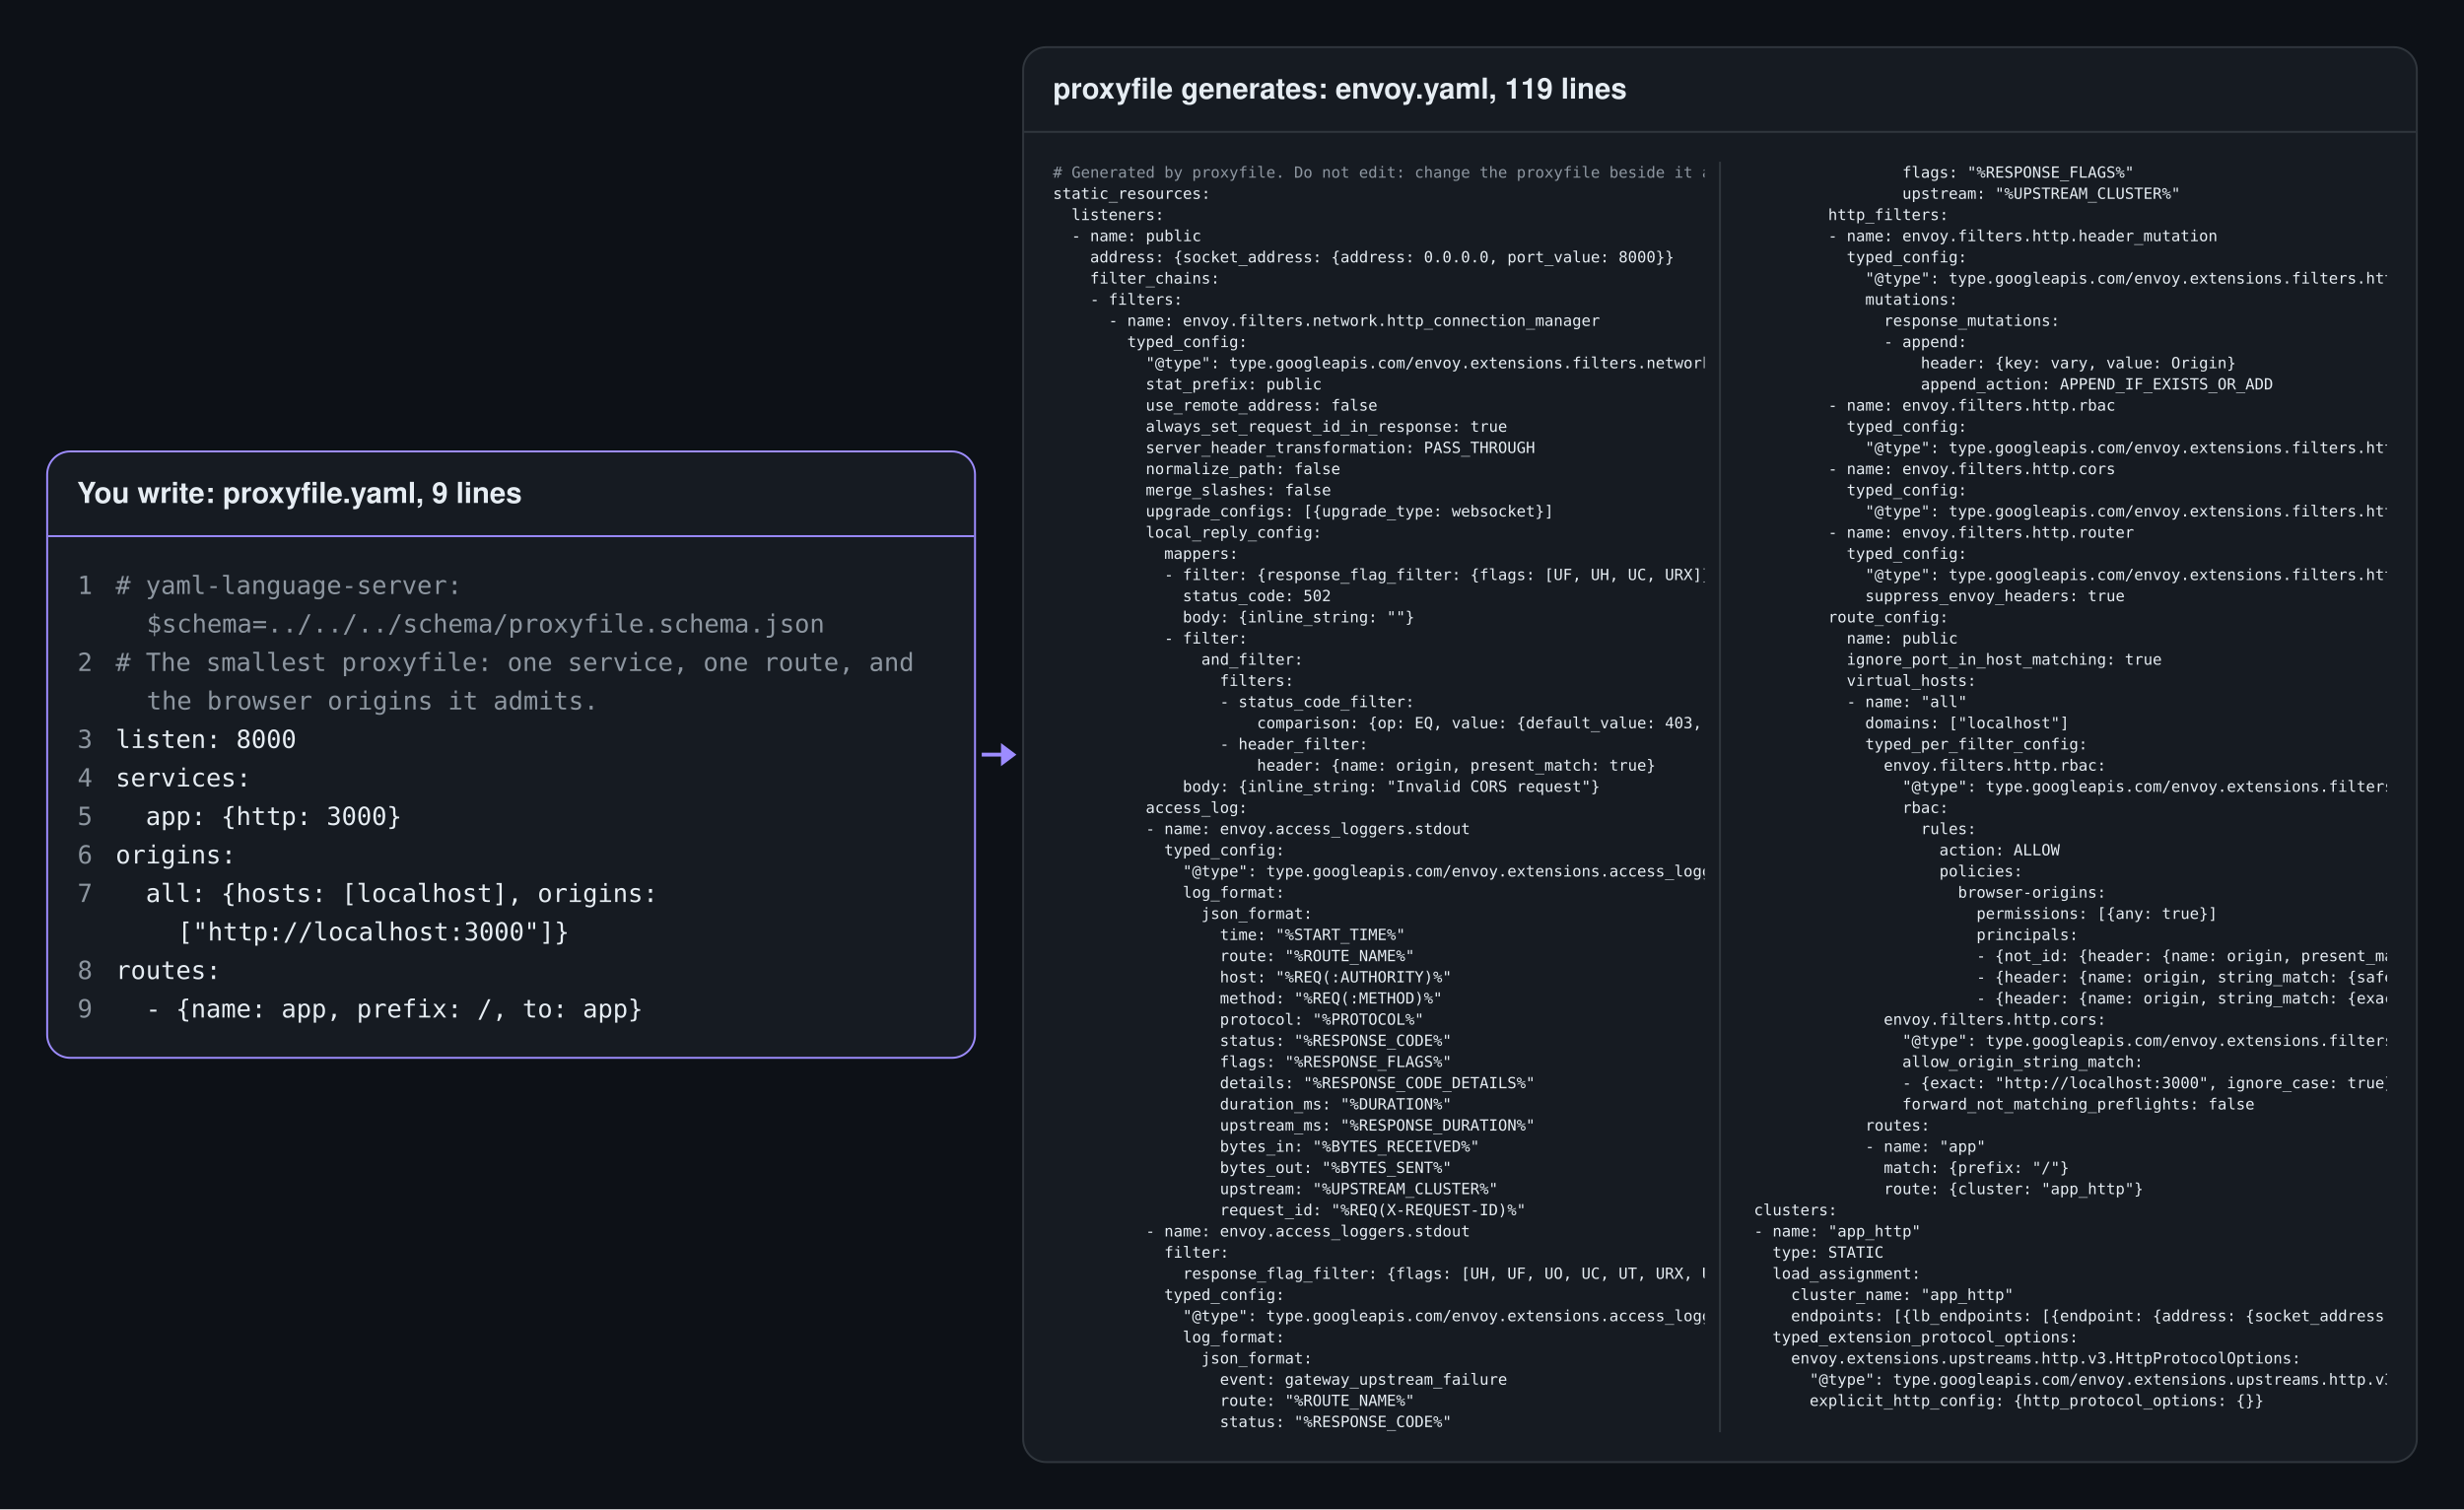
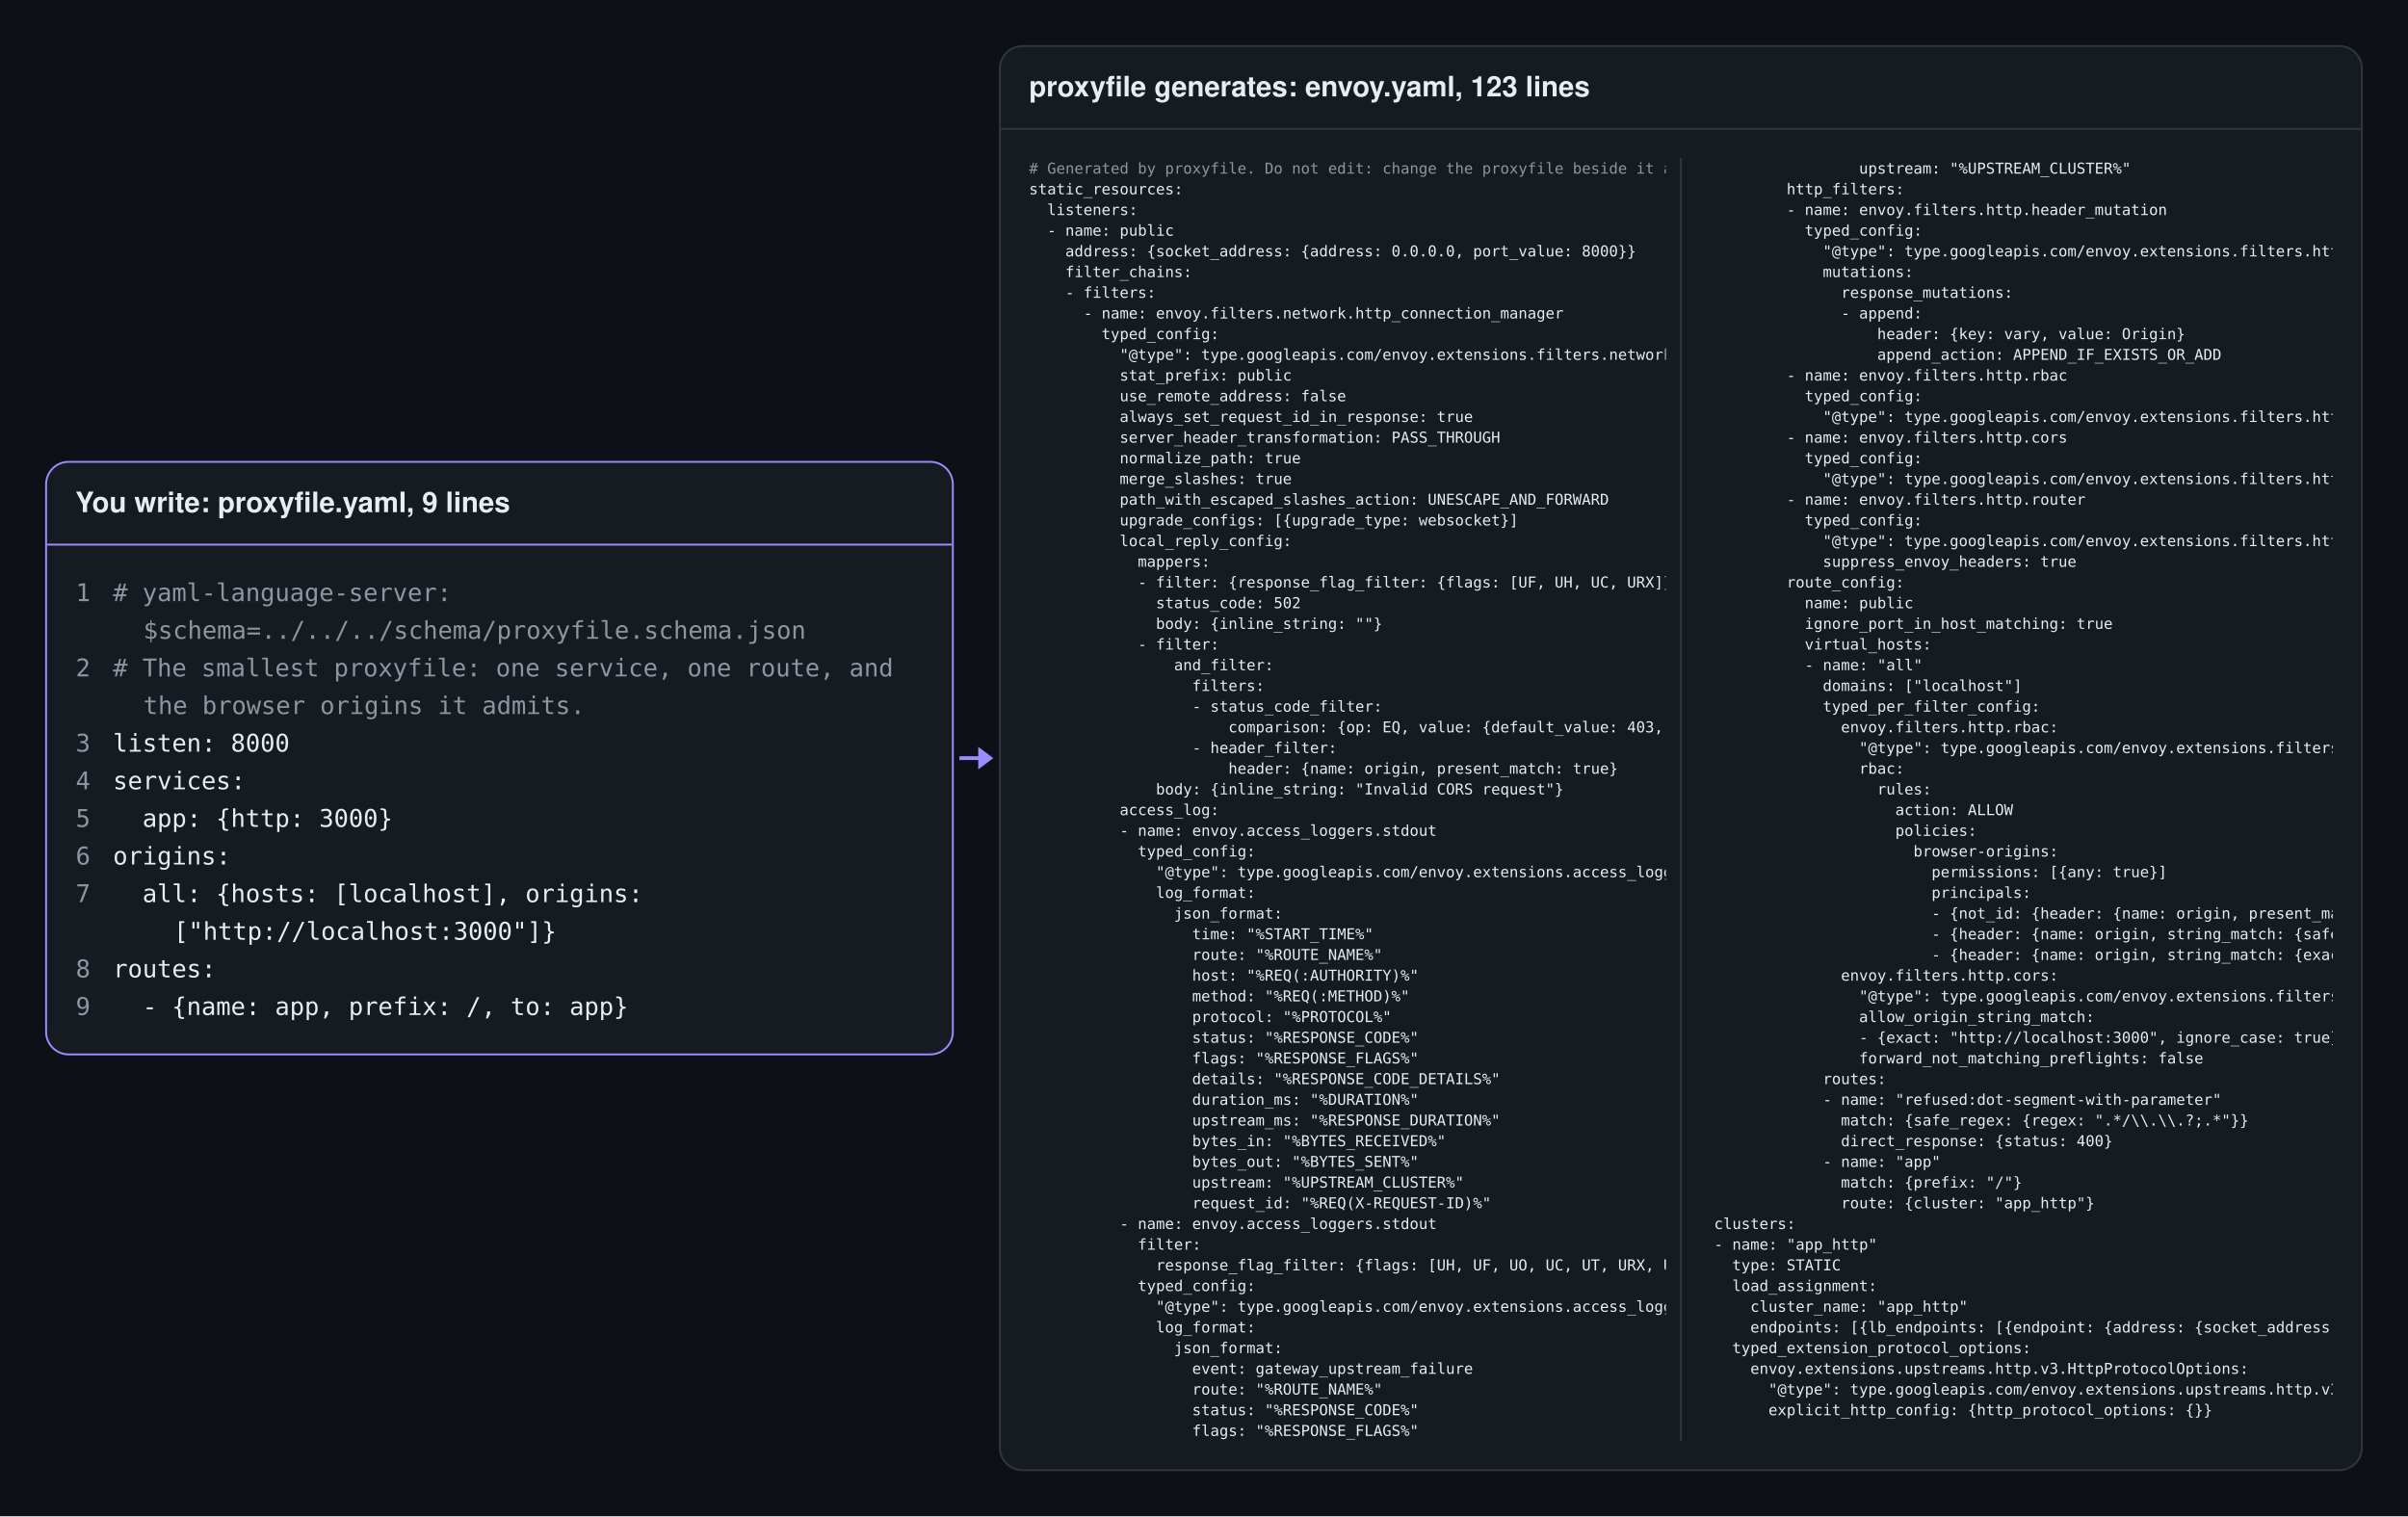
- <svg xmlns="http://www.w3.org/2000/svg" version="1.1" width="1280" height="784" viewBox="0 0 1280 784" role="img">
-   <rect width="1280" height="784" fill="#0d1117" />
+ <svg xmlns="http://www.w3.org/2000/svg" version="1.1" width="1280" height="806" viewBox="0 0 1280 806" role="img">
+   <rect width="1280" height="806" fill="#0d1117" />
  <g id="source">
-     <rect x="24.5" y="234.5" width="482" height="315" rx="12" fill="#161b22" stroke="#9d8cff" />
-     <path d="M25 278.5h481" stroke="#9d8cff" />
-     <text x="40" y="261.25" font-family="-apple-system, BlinkMacSystemFont, &quot;Segoe UI&quot;, Helvetica, Arial, sans-serif" font-size="15" font-weight="600" fill="#e6edf3">You write: proxyfile.yaml, 9 lines</text>
+     <rect x="24.5" y="245.5" width="482" height="315" rx="12" fill="#161b22" stroke="#9d8cff" />
+     <path d="M25 289.5h481" stroke="#9d8cff" />
+     <text x="40" y="272.25" font-family="-apple-system, BlinkMacSystemFont, &quot;Segoe UI&quot;, Helvetica, Arial, sans-serif" font-size="15" font-weight="600" fill="#e6edf3">You write: proxyfile.yaml, 9 lines</text>
    <g font-family="ui-monospace, SFMono-Regular, Menlo, Consolas, monospace" font-size="13" fill="#e6edf3">
-       <text x="48.06" y="308.55" fill="#8d96a0" text-anchor="end">1</text>
+       <text x="48.06" y="319.55" fill="#8d96a0" text-anchor="end">1</text>
      <text fill="#8d96a0" xml:space="preserve">
-         <tspan x="60.06" y="308.55"># yaml-language-server: </tspan>
-         <tspan x="76.18" y="328.55">$schema=../../../schema/proxyfile.schema.json</tspan>
+         <tspan x="60.06" y="319.55"># yaml-language-server: </tspan>
+         <tspan x="76.18" y="339.55">$schema=../../../schema/proxyfile.schema.json</tspan>
      </text>
-       <text x="48.06" y="348.55" fill="#8d96a0" text-anchor="end">2</text>
+       <text x="48.06" y="359.55" fill="#8d96a0" text-anchor="end">2</text>
      <text fill="#8d96a0" xml:space="preserve">
-         <tspan x="60.06" y="348.55"># The smallest proxyfile: one service, one route, and </tspan>
-         <tspan x="76.18" y="368.55">the browser origins it admits.</tspan>
+         <tspan x="60.06" y="359.55"># The smallest proxyfile: one service, one route, and </tspan>
+         <tspan x="76.18" y="379.55">the browser origins it admits.</tspan>
      </text>
-       <text x="48.06" y="388.55" fill="#8d96a0" text-anchor="end">3</text>
-       <text x="60.06" y="388.55" xml:space="preserve">listen: 8000</text>
-       <text x="48.06" y="408.55" fill="#8d96a0" text-anchor="end">4</text>
-       <text x="60.06" y="408.55" xml:space="preserve">services:</text>
-       <text x="48.06" y="428.55" fill="#8d96a0" text-anchor="end">5</text>
-       <text x="60.06" y="428.55" xml:space="preserve">  app: {http: 3000}</text>
-       <text x="48.06" y="448.55" fill="#8d96a0" text-anchor="end">6</text>
-       <text x="60.06" y="448.55" xml:space="preserve">origins:</text>
-       <text x="48.06" y="468.55" fill="#8d96a0" text-anchor="end">7</text>
+       <text x="48.06" y="399.55" fill="#8d96a0" text-anchor="end">3</text>
+       <text x="60.06" y="399.55" xml:space="preserve">listen: 8000</text>
+       <text x="48.06" y="419.55" fill="#8d96a0" text-anchor="end">4</text>
+       <text x="60.06" y="419.55" xml:space="preserve">services:</text>
+       <text x="48.06" y="439.55" fill="#8d96a0" text-anchor="end">5</text>
+       <text x="60.06" y="439.55" xml:space="preserve">  app: {http: 3000}</text>
+       <text x="48.06" y="459.55" fill="#8d96a0" text-anchor="end">6</text>
+       <text x="60.06" y="459.55" xml:space="preserve">origins:</text>
+       <text x="48.06" y="479.55" fill="#8d96a0" text-anchor="end">7</text>
      <text xml:space="preserve">
-         <tspan x="60.06" y="468.55">  all: {hosts: [localhost], origins: </tspan>
-         <tspan x="92.3" y="488.55">["http://localhost:3000"]}</tspan>
+         <tspan x="60.06" y="479.55">  all: {hosts: [localhost], origins: </tspan>
+         <tspan x="92.3" y="499.55">["http://localhost:3000"]}</tspan>
      </text>
-       <text x="48.06" y="508.55" fill="#8d96a0" text-anchor="end">8</text>
-       <text x="60.06" y="508.55" xml:space="preserve">routes:</text>
-       <text x="48.06" y="528.55" fill="#8d96a0" text-anchor="end">9</text>
-       <text x="60.06" y="528.55" xml:space="preserve">  - {name: app, prefix: /, to: app}</text>
+       <text x="48.06" y="519.55" fill="#8d96a0" text-anchor="end">8</text>
+       <text x="60.06" y="519.55" xml:space="preserve">routes:</text>
+       <text x="48.06" y="539.55" fill="#8d96a0" text-anchor="end">9</text>
+       <text x="60.06" y="539.55" xml:space="preserve">  - {name: app, prefix: /, to: app}</text>
    </g>
  </g>
-   <path d="M510 392h11" stroke="#9d8cff" stroke-width="2" />
-   <path d="M520 386l8 6l-8 6z" fill="#9d8cff" />
+   <path d="M510 403h11" stroke="#9d8cff" stroke-width="2" />
+   <path d="M520 397l8 6l-8 6z" fill="#9d8cff" />
  <g id="generated">
-     <rect x="531.5" y="24.5" width="724" height="735" rx="12" fill="#161b22" stroke="#30363d" />
+     <rect x="531.5" y="24.5" width="724" height="757" rx="12" fill="#161b22" stroke="#30363d" />
    <path d="M532 68.5h723" stroke="#30363d" />
-     <text x="547" y="51.25" font-family="-apple-system, BlinkMacSystemFont, &quot;Segoe UI&quot;, Helvetica, Arial, sans-serif" font-size="15" font-weight="600" fill="#e6edf3">proxyfile generates: envoy.yaml, 119 lines</text>
+     <text x="547" y="51.25" font-family="-apple-system, BlinkMacSystemFont, &quot;Segoe UI&quot;, Helvetica, Arial, sans-serif" font-size="15" font-weight="600" fill="#e6edf3">proxyfile generates: envoy.yaml, 123 lines</text>
    <defs>
      <clipPath id="column-1">
-         <rect x="547" y="68" width="338.5" height="692" />
+         <rect x="547" y="68" width="338.5" height="714" />
      </clipPath>
      <clipPath id="column-2">
-         <rect x="901.5" y="68" width="338.5" height="692" />
+         <rect x="901.5" y="68" width="338.5" height="714" />
      </clipPath>
    </defs>
-     <path d="M893.5 84v660" stroke="#30363d" />
+     <path d="M893.5 84v682" stroke="#30363d" />
    <g font-family="ui-monospace, SFMono-Regular, Menlo, Consolas, monospace" font-size="8" fill="#e6edf3">
      <g clip-path="url(#column-1)">
        <text x="547" y="92.3" fill="#8d96a0" xml:space="preserve"># Generated by proxyfile. Do not edit: change the proxyfile beside it and run proxyfile render; proxyfile check fails on a hand edit.</text>
        <text x="547" y="103.3" xml:space="preserve">static_resources:</text>
        <text x="547" y="114.3" xml:space="preserve">  listeners:</text>
        <text x="547" y="125.3" xml:space="preserve">  - name: public</text>
        <text x="547" y="136.3" xml:space="preserve">    address: {socket_address: {address: 0.0.0.0, port_value: 8000}}</text>
        <text x="547" y="147.3" xml:space="preserve">    filter_chains:</text>
        <text x="547" y="158.3" xml:space="preserve">    - filters:</text>
        <text x="547" y="169.3" xml:space="preserve">      - name: envoy.filters.network.http_connection_manager</text>
        <text x="547" y="180.3" xml:space="preserve">        typed_config:</text>
        <text x="547" y="191.3" xml:space="preserve">          "@type": type.googleapis.com/envoy.extensions.filters.network.http_connection_manager.v3.HttpConnectionManager</text>
        <text x="547" y="202.3" xml:space="preserve">          stat_prefix: public</text>
        <text x="547" y="213.3" xml:space="preserve">          use_remote_address: false</text>
        <text x="547" y="224.3" xml:space="preserve">          always_set_request_id_in_response: true</text>
        <text x="547" y="235.3" xml:space="preserve">          server_header_transformation: PASS_THROUGH</text>
-         <text x="547" y="246.3" xml:space="preserve">          normalize_path: false</text>
-         <text x="547" y="257.3" xml:space="preserve">          merge_slashes: false</text>
-         <text x="547" y="268.3" xml:space="preserve">          upgrade_configs: [{upgrade_type: websocket}]</text>
-         <text x="547" y="279.3" xml:space="preserve">          local_reply_config:</text>
-         <text x="547" y="290.3" xml:space="preserve">            mappers:</text>
-         <text x="547" y="301.3" xml:space="preserve">            - filter: {response_flag_filter: {flags: [UF, UH, UC, URX]}}</text>
-         <text x="547" y="312.3" xml:space="preserve">              status_code: 502</text>
-         <text x="547" y="323.3" xml:space="preserve">              body: {inline_string: ""}</text>
-         <text x="547" y="334.3" xml:space="preserve">            - filter:</text>
-         <text x="547" y="345.3" xml:space="preserve">                and_filter:</text>
-         <text x="547" y="356.3" xml:space="preserve">                  filters:</text>
-         <text x="547" y="367.3" xml:space="preserve">                  - status_code_filter:</text>
-         <text x="547" y="378.3" xml:space="preserve">                      comparison: {op: EQ, value: {default_value: 403, runtime_key: gateway.local_reply.origin_refused_status}}</text>
-         <text x="547" y="389.3" xml:space="preserve">                  - header_filter:</text>
-         <text x="547" y="400.3" xml:space="preserve">                      header: {name: origin, present_match: true}</text>
-         <text x="547" y="411.3" xml:space="preserve">              body: {inline_string: "Invalid CORS request"}</text>
-         <text x="547" y="422.3" xml:space="preserve">          access_log:</text>
-         <text x="547" y="433.3" xml:space="preserve">          - name: envoy.access_loggers.stdout</text>
-         <text x="547" y="444.3" xml:space="preserve">            typed_config:</text>
-         <text x="547" y="455.3" xml:space="preserve">              "@type": type.googleapis.com/envoy.extensions.access_loggers.stream.v3.StdoutAccessLog</text>
-         <text x="547" y="466.3" xml:space="preserve">              log_format:</text>
-         <text x="547" y="477.3" xml:space="preserve">                json_format:</text>
-         <text x="547" y="488.3" xml:space="preserve">                  time: "%START_TIME%"</text>
-         <text x="547" y="499.3" xml:space="preserve">                  route: "%ROUTE_NAME%"</text>
-         <text x="547" y="510.3" xml:space="preserve">                  host: "%REQ(:AUTHORITY)%"</text>
-         <text x="547" y="521.3" xml:space="preserve">                  method: "%REQ(:METHOD)%"</text>
-         <text x="547" y="532.3" xml:space="preserve">                  protocol: "%PROTOCOL%"</text>
-         <text x="547" y="543.3" xml:space="preserve">                  status: "%RESPONSE_CODE%"</text>
-         <text x="547" y="554.3" xml:space="preserve">                  flags: "%RESPONSE_FLAGS%"</text>
-         <text x="547" y="565.3" xml:space="preserve">                  details: "%RESPONSE_CODE_DETAILS%"</text>
-         <text x="547" y="576.3" xml:space="preserve">                  duration_ms: "%DURATION%"</text>
-         <text x="547" y="587.3" xml:space="preserve">                  upstream_ms: "%RESPONSE_DURATION%"</text>
-         <text x="547" y="598.3" xml:space="preserve">                  bytes_in: "%BYTES_RECEIVED%"</text>
-         <text x="547" y="609.3" xml:space="preserve">                  bytes_out: "%BYTES_SENT%"</text>
-         <text x="547" y="620.3" xml:space="preserve">                  upstream: "%UPSTREAM_CLUSTER%"</text>
-         <text x="547" y="631.3" xml:space="preserve">                  request_id: "%REQ(X-REQUEST-ID)%"</text>
-         <text x="547" y="642.3" xml:space="preserve">          - name: envoy.access_loggers.stdout</text>
-         <text x="547" y="653.3" xml:space="preserve">            filter:</text>
-         <text x="547" y="664.3" xml:space="preserve">              response_flag_filter: {flags: [UH, UF, UO, UC, UT, URX, UPE]}</text>
-         <text x="547" y="675.3" xml:space="preserve">            typed_config:</text>
-         <text x="547" y="686.3" xml:space="preserve">              "@type": type.googleapis.com/envoy.extensions.access_loggers.stream.v3.StdoutAccessLog</text>
-         <text x="547" y="697.3" xml:space="preserve">              log_format:</text>
-         <text x="547" y="708.3" xml:space="preserve">                json_format:</text>
-         <text x="547" y="719.3" xml:space="preserve">                  event: gateway_upstream_failure</text>
-         <text x="547" y="730.3" xml:space="preserve">                  route: "%ROUTE_NAME%"</text>
-         <text x="547" y="741.3" xml:space="preserve">                  status: "%RESPONSE_CODE%"</text>
+         <text x="547" y="246.3" xml:space="preserve">          normalize_path: true</text>
+         <text x="547" y="257.3" xml:space="preserve">          merge_slashes: true</text>
+         <text x="547" y="268.3" xml:space="preserve">          path_with_escaped_slashes_action: UNESCAPE_AND_FORWARD</text>
+         <text x="547" y="279.3" xml:space="preserve">          upgrade_configs: [{upgrade_type: websocket}]</text>
+         <text x="547" y="290.3" xml:space="preserve">          local_reply_config:</text>
+         <text x="547" y="301.3" xml:space="preserve">            mappers:</text>
+         <text x="547" y="312.3" xml:space="preserve">            - filter: {response_flag_filter: {flags: [UF, UH, UC, URX]}}</text>
+         <text x="547" y="323.3" xml:space="preserve">              status_code: 502</text>
+         <text x="547" y="334.3" xml:space="preserve">              body: {inline_string: ""}</text>
+         <text x="547" y="345.3" xml:space="preserve">            - filter:</text>
+         <text x="547" y="356.3" xml:space="preserve">                and_filter:</text>
+         <text x="547" y="367.3" xml:space="preserve">                  filters:</text>
+         <text x="547" y="378.3" xml:space="preserve">                  - status_code_filter:</text>
+         <text x="547" y="389.3" xml:space="preserve">                      comparison: {op: EQ, value: {default_value: 403, runtime_key: gateway.local_reply.origin_refused_status}}</text>
+         <text x="547" y="400.3" xml:space="preserve">                  - header_filter:</text>
+         <text x="547" y="411.3" xml:space="preserve">                      header: {name: origin, present_match: true}</text>
+         <text x="547" y="422.3" xml:space="preserve">              body: {inline_string: "Invalid CORS request"}</text>
+         <text x="547" y="433.3" xml:space="preserve">          access_log:</text>
+         <text x="547" y="444.3" xml:space="preserve">          - name: envoy.access_loggers.stdout</text>
+         <text x="547" y="455.3" xml:space="preserve">            typed_config:</text>
+         <text x="547" y="466.3" xml:space="preserve">              "@type": type.googleapis.com/envoy.extensions.access_loggers.stream.v3.StdoutAccessLog</text>
+         <text x="547" y="477.3" xml:space="preserve">              log_format:</text>
+         <text x="547" y="488.3" xml:space="preserve">                json_format:</text>
+         <text x="547" y="499.3" xml:space="preserve">                  time: "%START_TIME%"</text>
+         <text x="547" y="510.3" xml:space="preserve">                  route: "%ROUTE_NAME%"</text>
+         <text x="547" y="521.3" xml:space="preserve">                  host: "%REQ(:AUTHORITY)%"</text>
+         <text x="547" y="532.3" xml:space="preserve">                  method: "%REQ(:METHOD)%"</text>
+         <text x="547" y="543.3" xml:space="preserve">                  protocol: "%PROTOCOL%"</text>
+         <text x="547" y="554.3" xml:space="preserve">                  status: "%RESPONSE_CODE%"</text>
+         <text x="547" y="565.3" xml:space="preserve">                  flags: "%RESPONSE_FLAGS%"</text>
+         <text x="547" y="576.3" xml:space="preserve">                  details: "%RESPONSE_CODE_DETAILS%"</text>
+         <text x="547" y="587.3" xml:space="preserve">                  duration_ms: "%DURATION%"</text>
+         <text x="547" y="598.3" xml:space="preserve">                  upstream_ms: "%RESPONSE_DURATION%"</text>
+         <text x="547" y="609.3" xml:space="preserve">                  bytes_in: "%BYTES_RECEIVED%"</text>
+         <text x="547" y="620.3" xml:space="preserve">                  bytes_out: "%BYTES_SENT%"</text>
+         <text x="547" y="631.3" xml:space="preserve">                  upstream: "%UPSTREAM_CLUSTER%"</text>
+         <text x="547" y="642.3" xml:space="preserve">                  request_id: "%REQ(X-REQUEST-ID)%"</text>
+         <text x="547" y="653.3" xml:space="preserve">          - name: envoy.access_loggers.stdout</text>
+         <text x="547" y="664.3" xml:space="preserve">            filter:</text>
+         <text x="547" y="675.3" xml:space="preserve">              response_flag_filter: {flags: [UH, UF, UO, UC, UT, URX, UPE]}</text>
+         <text x="547" y="686.3" xml:space="preserve">            typed_config:</text>
+         <text x="547" y="697.3" xml:space="preserve">              "@type": type.googleapis.com/envoy.extensions.access_loggers.stream.v3.StdoutAccessLog</text>
+         <text x="547" y="708.3" xml:space="preserve">              log_format:</text>
+         <text x="547" y="719.3" xml:space="preserve">                json_format:</text>
+         <text x="547" y="730.3" xml:space="preserve">                  event: gateway_upstream_failure</text>
+         <text x="547" y="741.3" xml:space="preserve">                  route: "%ROUTE_NAME%"</text>
+         <text x="547" y="752.3" xml:space="preserve">                  status: "%RESPONSE_CODE%"</text>
+         <text x="547" y="763.3" xml:space="preserve">                  flags: "%RESPONSE_FLAGS%"</text>
      </g>
      <g clip-path="url(#column-2)">
-         <text x="901.5" y="92.3" xml:space="preserve">                  flags: "%RESPONSE_FLAGS%"</text>
-         <text x="901.5" y="103.3" xml:space="preserve">                  upstream: "%UPSTREAM_CLUSTER%"</text>
-         <text x="901.5" y="114.3" xml:space="preserve">          http_filters:</text>
-         <text x="901.5" y="125.3" xml:space="preserve">          - name: envoy.filters.http.header_mutation</text>
-         <text x="901.5" y="136.3" xml:space="preserve">            typed_config:</text>
-         <text x="901.5" y="147.3" xml:space="preserve">              "@type": type.googleapis.com/envoy.extensions.filters.http.header_mutation.v3.HeaderMutation</text>
-         <text x="901.5" y="158.3" xml:space="preserve">              mutations:</text>
-         <text x="901.5" y="169.3" xml:space="preserve">                response_mutations:</text>
-         <text x="901.5" y="180.3" xml:space="preserve">                - append:</text>
-         <text x="901.5" y="191.3" xml:space="preserve">                    header: {key: vary, value: Origin}</text>
-         <text x="901.5" y="202.3" xml:space="preserve">                    append_action: APPEND_IF_EXISTS_OR_ADD</text>
-         <text x="901.5" y="213.3" xml:space="preserve">          - name: envoy.filters.http.rbac</text>
-         <text x="901.5" y="224.3" xml:space="preserve">            typed_config:</text>
-         <text x="901.5" y="235.3" xml:space="preserve">              "@type": type.googleapis.com/envoy.extensions.filters.http.rbac.v3.RBAC</text>
-         <text x="901.5" y="246.3" xml:space="preserve">          - name: envoy.filters.http.cors</text>
-         <text x="901.5" y="257.3" xml:space="preserve">            typed_config:</text>
-         <text x="901.5" y="268.3" xml:space="preserve">              "@type": type.googleapis.com/envoy.extensions.filters.http.cors.v3.Cors</text>
-         <text x="901.5" y="279.3" xml:space="preserve">          - name: envoy.filters.http.router</text>
-         <text x="901.5" y="290.3" xml:space="preserve">            typed_config:</text>
-         <text x="901.5" y="301.3" xml:space="preserve">              "@type": type.googleapis.com/envoy.extensions.filters.http.router.v3.Router</text>
-         <text x="901.5" y="312.3" xml:space="preserve">              suppress_envoy_headers: true</text>
-         <text x="901.5" y="323.3" xml:space="preserve">          route_config:</text>
-         <text x="901.5" y="334.3" xml:space="preserve">            name: public</text>
-         <text x="901.5" y="345.3" xml:space="preserve">            ignore_port_in_host_matching: true</text>
-         <text x="901.5" y="356.3" xml:space="preserve">            virtual_hosts:</text>
-         <text x="901.5" y="367.3" xml:space="preserve">            - name: "all"</text>
-         <text x="901.5" y="378.3" xml:space="preserve">              domains: ["localhost"]</text>
-         <text x="901.5" y="389.3" xml:space="preserve">              typed_per_filter_config:</text>
-         <text x="901.5" y="400.3" xml:space="preserve">                envoy.filters.http.rbac:</text>
-         <text x="901.5" y="411.3" xml:space="preserve">                  "@type": type.googleapis.com/envoy.extensions.filters.http.rbac.v3.RBACPerRoute</text>
-         <text x="901.5" y="422.3" xml:space="preserve">                  rbac:</text>
-         <text x="901.5" y="433.3" xml:space="preserve">                    rules:</text>
-         <text x="901.5" y="444.3" xml:space="preserve">                      action: ALLOW</text>
-         <text x="901.5" y="455.3" xml:space="preserve">                      policies:</text>
-         <text x="901.5" y="466.3" xml:space="preserve">                        browser-origins:</text>
-         <text x="901.5" y="477.3" xml:space="preserve">                          permissions: [{any: true}]</text>
-         <text x="901.5" y="488.3" xml:space="preserve">                          principals:</text>
-         <text x="901.5" y="499.3" xml:space="preserve">                          - {not_id: {header: {name: origin, present_match: true}}}</text>
-         <text x="901.5" y="510.3" xml:space="preserve">                          - {header: {name: origin, string_match: {safe_regex: {regex: "^https?://localhost(:[0-9]+)?$"}}}}</text>
-         <text x="901.5" y="521.3" xml:space="preserve">                          - {header: {name: origin, string_match: {exact: "http://localhost:3000", ignore_case: true}}}</text>
-         <text x="901.5" y="532.3" xml:space="preserve">                envoy.filters.http.cors:</text>
-         <text x="901.5" y="543.3" xml:space="preserve">                  "@type": type.googleapis.com/envoy.extensions.filters.http.cors.v3.CorsPolicy</text>
-         <text x="901.5" y="554.3" xml:space="preserve">                  allow_origin_string_match:</text>
-         <text x="901.5" y="565.3" xml:space="preserve">                  - {exact: "http://localhost:3000", ignore_case: true}</text>
-         <text x="901.5" y="576.3" xml:space="preserve">                  forward_not_matching_preflights: false</text>
-         <text x="901.5" y="587.3" xml:space="preserve">              routes:</text>
-         <text x="901.5" y="598.3" xml:space="preserve">              - name: "app"</text>
-         <text x="901.5" y="609.3" xml:space="preserve">                match: {prefix: "/"}</text>
-         <text x="901.5" y="620.3" xml:space="preserve">                route: {cluster: "app_http"}</text>
-         <text x="901.5" y="631.3" xml:space="preserve">  clusters:</text>
-         <text x="901.5" y="642.3" xml:space="preserve">  - name: "app_http"</text>
-         <text x="901.5" y="653.3" xml:space="preserve">    type: STATIC</text>
-         <text x="901.5" y="664.3" xml:space="preserve">    load_assignment:</text>
-         <text x="901.5" y="675.3" xml:space="preserve">      cluster_name: "app_http"</text>
-         <text x="901.5" y="686.3" xml:space="preserve">      endpoints: [{lb_endpoints: [{endpoint: {address: {socket_address: {address: "127.0.0.1", port_value: 3000}}}}]}]</text>
-         <text x="901.5" y="697.3" xml:space="preserve">    typed_extension_protocol_options:</text>
-         <text x="901.5" y="708.3" xml:space="preserve">      envoy.extensions.upstreams.http.v3.HttpProtocolOptions:</text>
-         <text x="901.5" y="719.3" xml:space="preserve">        "@type": type.googleapis.com/envoy.extensions.upstreams.http.v3.HttpProtocolOptions</text>
-         <text x="901.5" y="730.3" xml:space="preserve">        explicit_http_config: {http_protocol_options: {}}</text>
+         <text x="901.5" y="92.3" xml:space="preserve">                  upstream: "%UPSTREAM_CLUSTER%"</text>
+         <text x="901.5" y="103.3" xml:space="preserve">          http_filters:</text>
+         <text x="901.5" y="114.3" xml:space="preserve">          - name: envoy.filters.http.header_mutation</text>
+         <text x="901.5" y="125.3" xml:space="preserve">            typed_config:</text>
+         <text x="901.5" y="136.3" xml:space="preserve">              "@type": type.googleapis.com/envoy.extensions.filters.http.header_mutation.v3.HeaderMutation</text>
+         <text x="901.5" y="147.3" xml:space="preserve">              mutations:</text>
+         <text x="901.5" y="158.3" xml:space="preserve">                response_mutations:</text>
+         <text x="901.5" y="169.3" xml:space="preserve">                - append:</text>
+         <text x="901.5" y="180.3" xml:space="preserve">                    header: {key: vary, value: Origin}</text>
+         <text x="901.5" y="191.3" xml:space="preserve">                    append_action: APPEND_IF_EXISTS_OR_ADD</text>
+         <text x="901.5" y="202.3" xml:space="preserve">          - name: envoy.filters.http.rbac</text>
+         <text x="901.5" y="213.3" xml:space="preserve">            typed_config:</text>
+         <text x="901.5" y="224.3" xml:space="preserve">              "@type": type.googleapis.com/envoy.extensions.filters.http.rbac.v3.RBAC</text>
+         <text x="901.5" y="235.3" xml:space="preserve">          - name: envoy.filters.http.cors</text>
+         <text x="901.5" y="246.3" xml:space="preserve">            typed_config:</text>
+         <text x="901.5" y="257.3" xml:space="preserve">              "@type": type.googleapis.com/envoy.extensions.filters.http.cors.v3.Cors</text>
+         <text x="901.5" y="268.3" xml:space="preserve">          - name: envoy.filters.http.router</text>
+         <text x="901.5" y="279.3" xml:space="preserve">            typed_config:</text>
+         <text x="901.5" y="290.3" xml:space="preserve">              "@type": type.googleapis.com/envoy.extensions.filters.http.router.v3.Router</text>
+         <text x="901.5" y="301.3" xml:space="preserve">              suppress_envoy_headers: true</text>
+         <text x="901.5" y="312.3" xml:space="preserve">          route_config:</text>
+         <text x="901.5" y="323.3" xml:space="preserve">            name: public</text>
+         <text x="901.5" y="334.3" xml:space="preserve">            ignore_port_in_host_matching: true</text>
+         <text x="901.5" y="345.3" xml:space="preserve">            virtual_hosts:</text>
+         <text x="901.5" y="356.3" xml:space="preserve">            - name: "all"</text>
+         <text x="901.5" y="367.3" xml:space="preserve">              domains: ["localhost"]</text>
+         <text x="901.5" y="378.3" xml:space="preserve">              typed_per_filter_config:</text>
+         <text x="901.5" y="389.3" xml:space="preserve">                envoy.filters.http.rbac:</text>
+         <text x="901.5" y="400.3" xml:space="preserve">                  "@type": type.googleapis.com/envoy.extensions.filters.http.rbac.v3.RBACPerRoute</text>
+         <text x="901.5" y="411.3" xml:space="preserve">                  rbac:</text>
+         <text x="901.5" y="422.3" xml:space="preserve">                    rules:</text>
+         <text x="901.5" y="433.3" xml:space="preserve">                      action: ALLOW</text>
+         <text x="901.5" y="444.3" xml:space="preserve">                      policies:</text>
+         <text x="901.5" y="455.3" xml:space="preserve">                        browser-origins:</text>
+         <text x="901.5" y="466.3" xml:space="preserve">                          permissions: [{any: true}]</text>
+         <text x="901.5" y="477.3" xml:space="preserve">                          principals:</text>
+         <text x="901.5" y="488.3" xml:space="preserve">                          - {not_id: {header: {name: origin, present_match: true}}}</text>
+         <text x="901.5" y="499.3" xml:space="preserve">                          - {header: {name: origin, string_match: {safe_regex: {regex: "^https?://localhost(:[0-9]+)?$"}}}}</text>
+         <text x="901.5" y="510.3" xml:space="preserve">                          - {header: {name: origin, string_match: {exact: "http://localhost:3000", ignore_case: true}}}</text>
+         <text x="901.5" y="521.3" xml:space="preserve">                envoy.filters.http.cors:</text>
+         <text x="901.5" y="532.3" xml:space="preserve">                  "@type": type.googleapis.com/envoy.extensions.filters.http.cors.v3.CorsPolicy</text>
+         <text x="901.5" y="543.3" xml:space="preserve">                  allow_origin_string_match:</text>
+         <text x="901.5" y="554.3" xml:space="preserve">                  - {exact: "http://localhost:3000", ignore_case: true}</text>
+         <text x="901.5" y="565.3" xml:space="preserve">                  forward_not_matching_preflights: false</text>
+         <text x="901.5" y="576.3" xml:space="preserve">              routes:</text>
+         <text x="901.5" y="587.3" xml:space="preserve">              - name: "refused:dot-segment-with-parameter"</text>
+         <text x="901.5" y="598.3" xml:space="preserve">                match: {safe_regex: {regex: ".*/\\.\\.?;.*"}}</text>
+         <text x="901.5" y="609.3" xml:space="preserve">                direct_response: {status: 400}</text>
+         <text x="901.5" y="620.3" xml:space="preserve">              - name: "app"</text>
+         <text x="901.5" y="631.3" xml:space="preserve">                match: {prefix: "/"}</text>
+         <text x="901.5" y="642.3" xml:space="preserve">                route: {cluster: "app_http"}</text>
+         <text x="901.5" y="653.3" xml:space="preserve">  clusters:</text>
+         <text x="901.5" y="664.3" xml:space="preserve">  - name: "app_http"</text>
+         <text x="901.5" y="675.3" xml:space="preserve">    type: STATIC</text>
+         <text x="901.5" y="686.3" xml:space="preserve">    load_assignment:</text>
+         <text x="901.5" y="697.3" xml:space="preserve">      cluster_name: "app_http"</text>
+         <text x="901.5" y="708.3" xml:space="preserve">      endpoints: [{lb_endpoints: [{endpoint: {address: {socket_address: {address: "127.0.0.1", port_value: 3000}}}}]}]</text>
+         <text x="901.5" y="719.3" xml:space="preserve">    typed_extension_protocol_options:</text>
+         <text x="901.5" y="730.3" xml:space="preserve">      envoy.extensions.upstreams.http.v3.HttpProtocolOptions:</text>
+         <text x="901.5" y="741.3" xml:space="preserve">        "@type": type.googleapis.com/envoy.extensions.upstreams.http.v3.HttpProtocolOptions</text>
+         <text x="901.5" y="752.3" xml:space="preserve">        explicit_http_config: {http_protocol_options: {}}</text>
      </g>
    </g>
  </g>
</svg>
